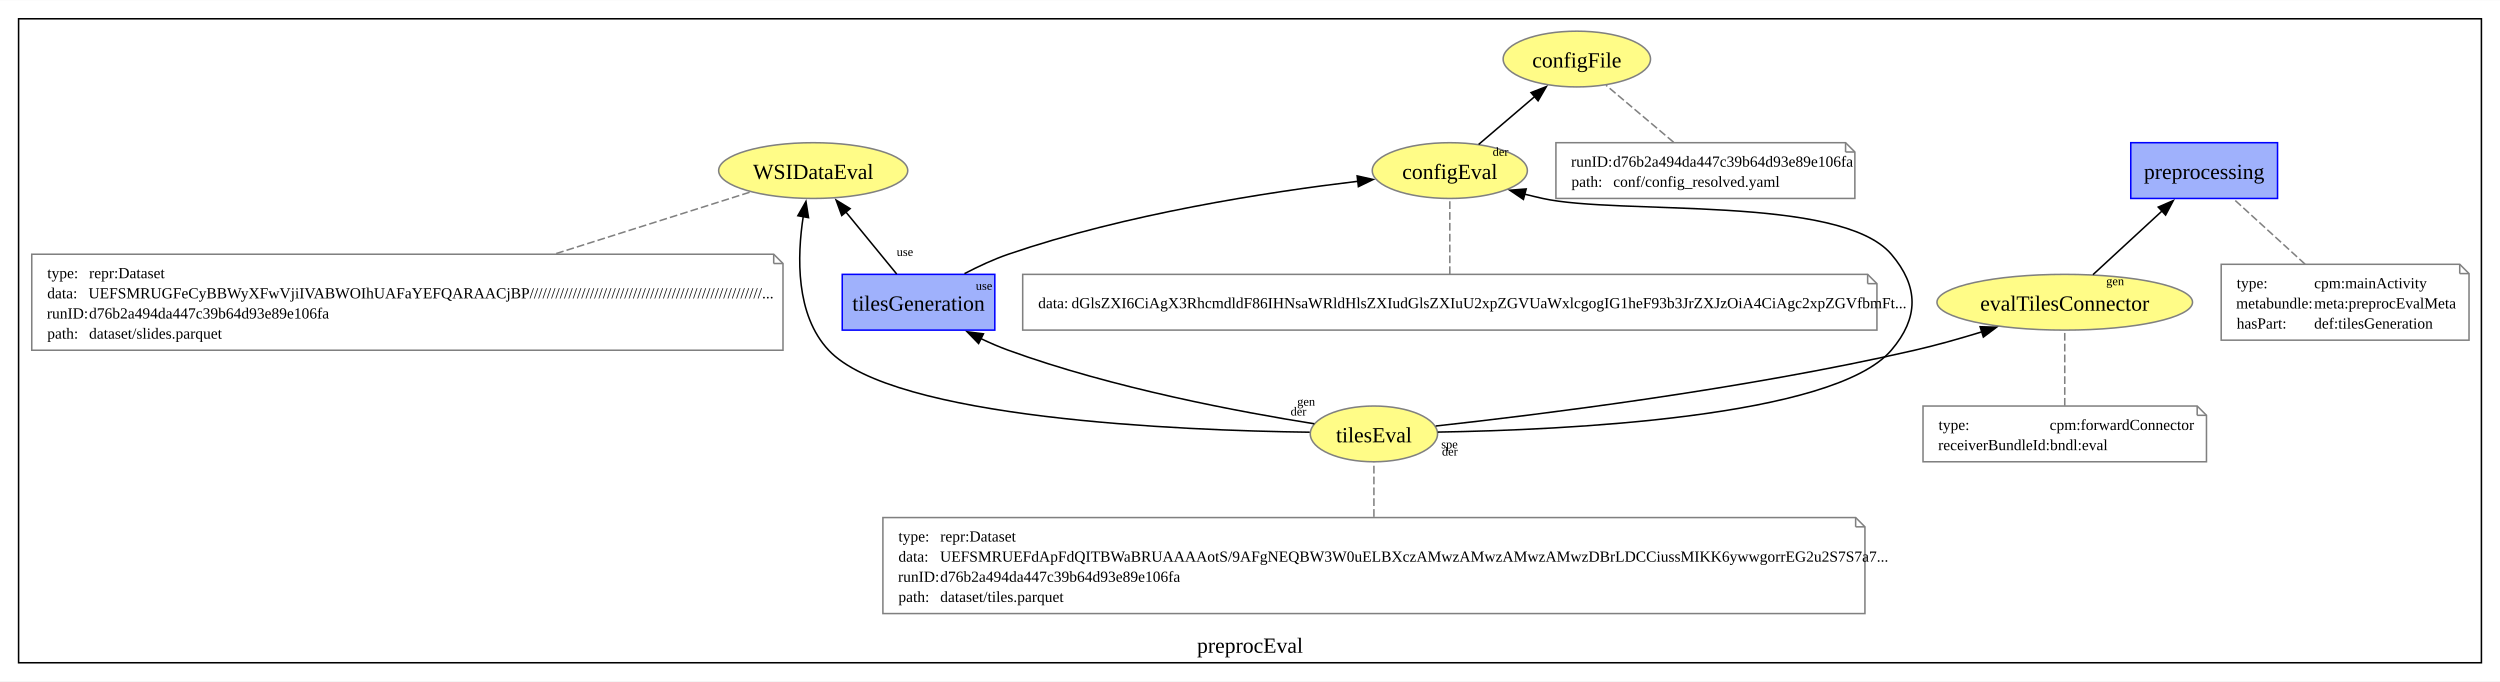
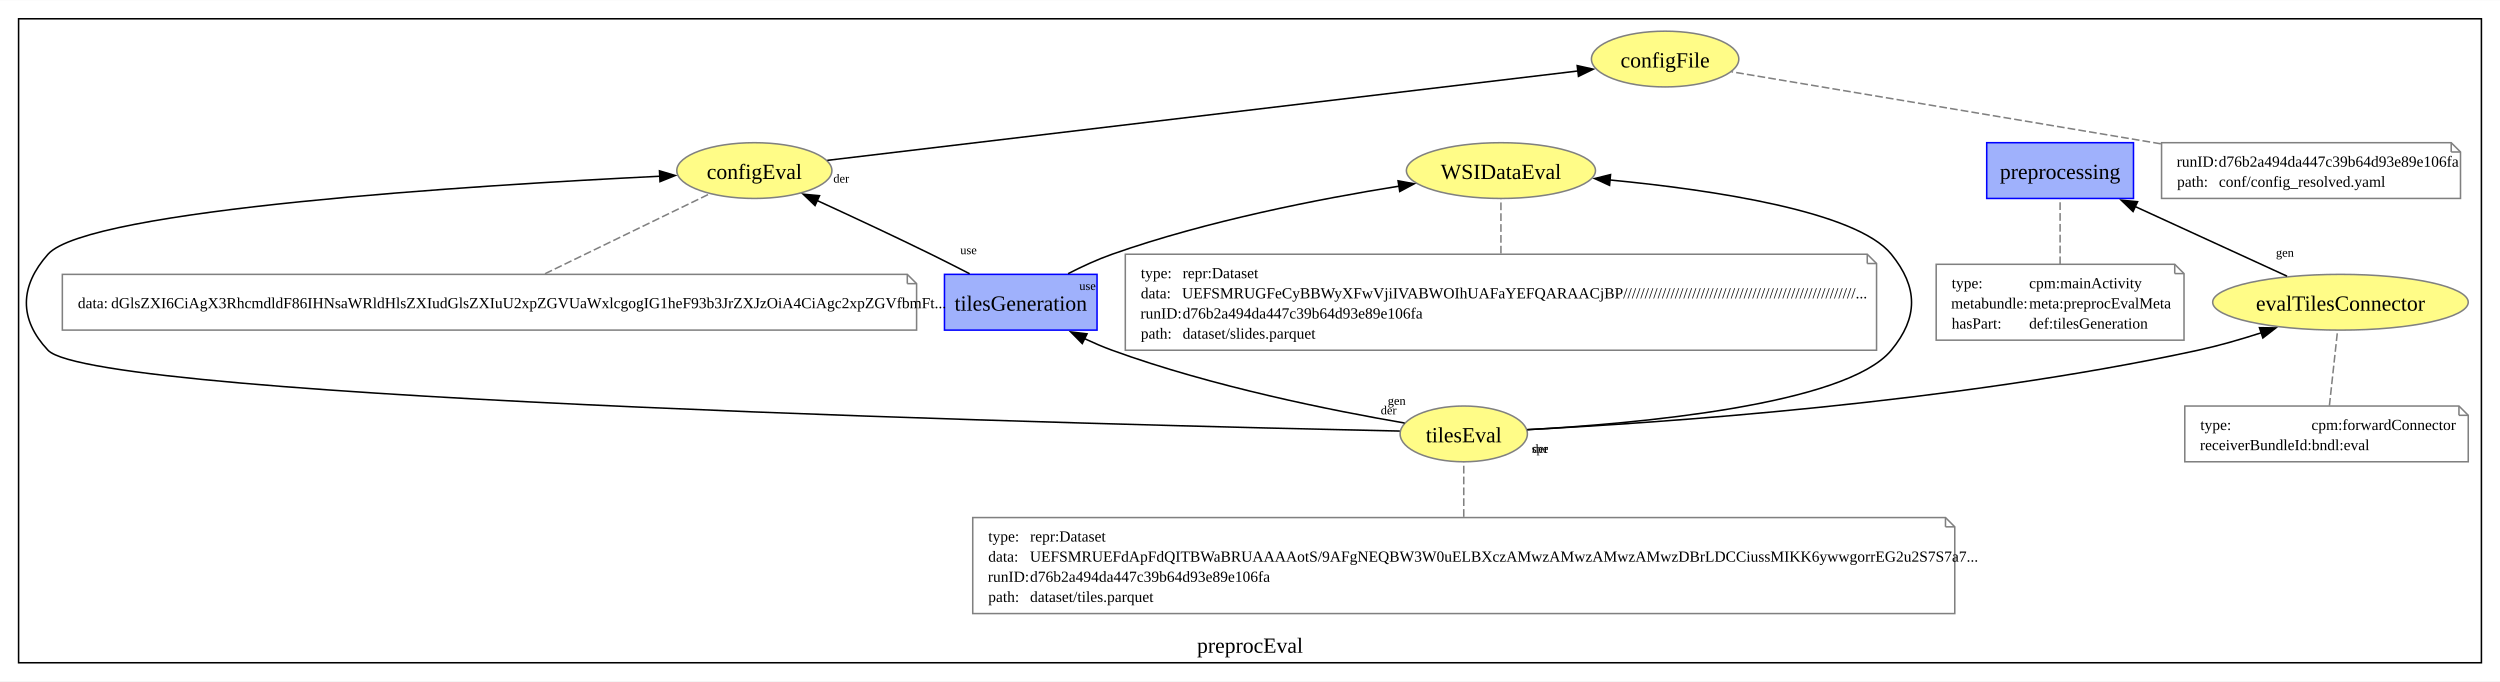
<svg xmlns="http://www.w3.org/2000/svg" xmlns:xlink="http://www.w3.org/1999/xlink" width="1614pt" height="440pt" viewBox="0.00 0.00 1614.00 439.75">
  <g id="graph0" class="graph" transform="scale(1 1) rotate(0) translate(4 435.75)">
    <polygon fill="white" stroke="none" points="-4,4 -4,-435.75 1610,-435.75 1610,4 -4,4" />
    <g id="clust1" class="cluster">
      <g id="a_clust1">
-         <a xlink:href="http://_PLACEHOLER_:8000/api/v1/organizations/ORG/graphs/preprocEval" xlink:title="preprocEval">
+         <a xlink:href="http://10.16.48.121:42069/api/v1/organizations/ORG/graphs/preprocEval" xlink:title="preprocEval">
          <polygon fill="none" stroke="black" points="8,-8 8,-423.75 1598,-423.75 1598,-8 8,-8" />
          <text text-anchor="middle" x="803" y="-14.45" font-family="Times New Roman,serif" font-size="14.00">preprocEval</text>
        </a>
      </g>
    </g>
    <g id="node1" class="node">
      <g id="a_node1">
-         <a xlink:href="https://example.org/preprocessing" xlink:title="preprocessing">
-           <polygon fill="#9fb1fc" stroke="#0000ff" points="1466.38,-343.75 1371.62,-343.75 1371.62,-307.75 1466.38,-307.75 1466.38,-343.75" />
-           <text text-anchor="middle" x="1419" y="-320.32" font-family="Times New Roman,serif" font-size="14.00">preprocessing</text>
-         </a>
-       </g>
-     </g>
-     <g id="node2" class="node">
-       <polygon fill="none" stroke="gray" points="1584,-265.25 1430,-265.25 1430,-216.25 1590,-216.25 1590,-259.25 1584,-265.25" />
-       <polyline fill="none" stroke="gray" points="1584,-265.25 1584,-259.25" />
-       <polyline fill="none" stroke="gray" points="1590,-259.25 1584,-259.25" />
-       <text text-anchor="start" x="1440" y="-249.75" font-family="Times New Roman,serif" font-size="10.00">type:</text>
-       <text text-anchor="start" x="1490" y="-249.75" font-family="Times New Roman,serif" font-size="10.00">cpm:mainActivity</text>
-       <text text-anchor="start" x="1439.62" y="-236.75" font-family="Times New Roman,serif" font-size="10.00">metabundle:</text>
-       <text text-anchor="start" x="1490" y="-236.75" font-family="Times New Roman,serif" font-size="10.00">meta:preprocEvalMeta</text>
-       <text text-anchor="start" x="1440" y="-223.75" font-family="Times New Roman,serif" font-size="10.00">hasPart:</text>
-       <text text-anchor="start" x="1490" y="-223.75" font-family="Times New Roman,serif" font-size="10.00">def:tilesGeneration</text>
-     </g>
-     <g id="edge1" class="edge">
-       <path fill="none" stroke="gray" stroke-dasharray="5,2" d="M1484.17,-265.31C1469.45,-278.73 1451.34,-295.25 1437.95,-307.46" />
-     </g>
-     <g id="node3" class="node">
-       <g id="a_node3">
        <a xlink:href="https://example.org/tilesGeneration" xlink:title="tilesGeneration">
-           <polygon fill="#9fb1fc" stroke="#0000ff" points="638.25,-258.75 539.75,-258.75 539.75,-222.75 638.25,-222.75 638.25,-258.75" />
-           <text text-anchor="middle" x="589" y="-235.32" font-family="Times New Roman,serif" font-size="14.00">tilesGeneration</text>
+           <polygon fill="#9fb1fc" stroke="#0000ff" points="704.25,-258.75 605.75,-258.75 605.75,-222.75 704.25,-222.75 704.25,-258.75" />
+           <text text-anchor="middle" x="655" y="-235.32" font-family="Times New Roman,serif" font-size="14.00">tilesGeneration</text>
        </a>
      </g>
    </g>
    <g id="node10" class="node">
      <g id="a_node10">
        <a xlink:href="https://example.org/configEval" xlink:title="configEval">
-           <ellipse fill="#fffc87" stroke="#808080" cx="932" cy="-325.75" rx="50.07" ry="18" />
-           <text text-anchor="middle" x="932" y="-320.32" font-family="Times New Roman,serif" font-size="14.00">configEval</text>
+           <ellipse fill="#fffc87" stroke="#808080" cx="483" cy="-325.75" rx="50.07" ry="18" />
+           <text text-anchor="middle" x="483" y="-320.32" font-family="Times New Roman,serif" font-size="14.00">configEval</text>
        </a>
      </g>
    </g>
-     <g id="edge8" class="edge">
-       <path fill="none" stroke="black" d="M618.66,-259.21C627.54,-263.85 637.46,-268.47 647,-271.75 722.64,-297.71 814.19,-311.86 872.75,-318.86" />
-       <polygon fill="black" stroke="black" points="872.17,-322.32 882.51,-320 872.98,-315.37 872.17,-322.32" />
-       <text text-anchor="middle" x="631.28" y="-248.76" font-family="Times New Roman,serif" font-size="8.00">use</text>
+     <g id="edge9" class="edge">
+       <path fill="none" stroke="black" d="M622,-259.13C613.86,-263.33 605.14,-267.75 597,-271.75 572.75,-283.65 545.31,-296.43 523.43,-306.46" />
+       <polygon fill="black" stroke="black" points="522.19,-303.18 514.54,-310.52 525.09,-309.54 522.19,-303.18" />
+       <text text-anchor="middle" x="621.28" y="-271.76" font-family="Times New Roman,serif" font-size="8.00">use</text>
    </g>
    <g id="node12" class="node">
      <g id="a_node12">
        <a xlink:href="https://example.org/WSIDataEval" xlink:title="WSIDataEval">
-           <ellipse fill="#fffc87" stroke="#808080" cx="521" cy="-325.75" rx="61.04" ry="18" />
-           <text text-anchor="middle" x="521" y="-320.32" font-family="Times New Roman,serif" font-size="14.00">WSIDataEval</text>
+           <ellipse fill="#fffc87" stroke="#808080" cx="965" cy="-325.75" rx="61.04" ry="18" />
+           <text text-anchor="middle" x="965" y="-320.32" font-family="Times New Roman,serif" font-size="14.00">WSIDataEval</text>
        </a>
      </g>
    </g>
    <g id="edge10" class="edge">
-       <path fill="none" stroke="black" d="M574.91,-258.95C565.36,-270.6 552.59,-286.2 541.87,-299.28" />
-       <polygon fill="black" stroke="black" points="539.43,-296.73 535.8,-306.69 544.84,-301.17 539.43,-296.73" />
-       <text text-anchor="middle" x="580.21" y="-270.63" font-family="Times New Roman,serif" font-size="8.00">use</text>
+       <path fill="none" stroke="black" d="M685.56,-259.2C694.51,-263.79 704.46,-268.38 714,-271.75 775.11,-293.31 847.83,-307.49 899.23,-315.7" />
+       <polygon fill="black" stroke="black" points="898.59,-319.15 909.01,-317.23 899.68,-312.23 898.59,-319.15" />
+       <text text-anchor="middle" x="698.12" y="-248.65" font-family="Times New Roman,serif" font-size="8.00">use</text>
+     </g>
+     <g id="node2" class="node">
+       <g id="a_node2">
+         <a xlink:href="https://example.org/preprocessing" xlink:title="preprocessing">
+           <polygon fill="#9fb1fc" stroke="#0000ff" points="1373.38,-343.75 1278.62,-343.75 1278.62,-307.75 1373.38,-307.75 1373.38,-343.75" />
+           <text text-anchor="middle" x="1326" y="-320.32" font-family="Times New Roman,serif" font-size="14.00">preprocessing</text>
+         </a>
+       </g>
+     </g>
+     <g id="node3" class="node">
+       <polygon fill="none" stroke="gray" points="1400,-265.25 1246,-265.25 1246,-216.25 1406,-216.25 1406,-259.25 1400,-265.25" />
+       <polyline fill="none" stroke="gray" points="1400,-265.25 1400,-259.25" />
+       <polyline fill="none" stroke="gray" points="1406,-259.25 1400,-259.25" />
+       <text text-anchor="start" x="1256" y="-249.75" font-family="Times New Roman,serif" font-size="10.00">type:</text>
+       <text text-anchor="start" x="1306" y="-249.75" font-family="Times New Roman,serif" font-size="10.00">cpm:mainActivity</text>
+       <text text-anchor="start" x="1255.62" y="-236.75" font-family="Times New Roman,serif" font-size="10.00">metabundle:</text>
+       <text text-anchor="start" x="1306" y="-236.75" font-family="Times New Roman,serif" font-size="10.00">meta:preprocEvalMeta</text>
+       <text text-anchor="start" x="1256" y="-223.75" font-family="Times New Roman,serif" font-size="10.00">hasPart:</text>
+       <text text-anchor="start" x="1306" y="-223.75" font-family="Times New Roman,serif" font-size="10.00">def:tilesGeneration</text>
+     </g>
+     <g id="edge1" class="edge">
+       <path fill="none" stroke="gray" stroke-dasharray="5,2" d="M1326,-265.31C1326,-278.73 1326,-295.25 1326,-307.46" />
    </g>
    <g id="node4" class="node">
      <g id="a_node4">
-         <a xlink:href="http://_PLACEHOLER_:8000/api/v1/connectors/evalTilesConnector" xlink:title="evalTilesConnector">
-           <ellipse fill="#fffc87" stroke="#808080" cx="1329" cy="-240.75" rx="82.5" ry="18" />
-           <text text-anchor="middle" x="1329" y="-235.32" font-family="Times New Roman,serif" font-size="14.00">evalTilesConnector</text>
+         <a xlink:href="https://example.org/tilesEval" xlink:title="tilesEval">
+           <ellipse fill="#fffc87" stroke="#808080" cx="941" cy="-155.75" rx="41.08" ry="18" />
+           <text text-anchor="middle" x="941" y="-150.32" font-family="Times New Roman,serif" font-size="14.00">tilesEval</text>
        </a>
      </g>
    </g>
-     <g id="edge13" class="edge">
-       <path fill="none" stroke="black" d="M1347.21,-258.55C1360.09,-270.43 1377.58,-286.55 1392.07,-299.91" />
-       <polygon fill="black" stroke="black" points="1389.36,-302.17 1399.08,-306.38 1394.1,-297.03 1389.36,-302.17" />
-       <text text-anchor="middle" x="1361.53" y="-251.73" font-family="Times New Roman,serif" font-size="8.00">gen</text>
+     <g id="edge12" class="edge">
+       <path fill="none" stroke="black" d="M902.84,-162.76C857.06,-170.62 778.44,-186.24 714,-209.75 708.13,-211.89 702.09,-214.48 696.22,-217.22" />
+       <polygon fill="black" stroke="black" points="694.71,-214.06 687.27,-221.6 697.79,-220.35 694.71,-214.06" />
+       <text text-anchor="middle" x="897.71" y="-174.51" font-family="Times New Roman,serif" font-size="8.00">gen</text>
    </g>
-     <g id="node5" class="node">
-       <polygon fill="none" stroke="gray" points="1414.5,-173.75 1237.5,-173.75 1237.5,-137.75 1420.5,-137.75 1420.5,-167.75 1414.5,-173.75" />
-       <polyline fill="none" stroke="gray" points="1414.5,-173.75 1414.5,-167.75" />
-       <polyline fill="none" stroke="gray" points="1420.5,-167.75 1414.5,-167.75" />
-       <text text-anchor="start" x="1247.5" y="-158.25" font-family="Times New Roman,serif" font-size="10.00">type:</text>
-       <text text-anchor="start" x="1319.25" y="-158.25" font-family="Times New Roman,serif" font-size="10.00">cpm:forwardConnector</text>
-       <text text-anchor="start" x="1247.25" y="-145.25" font-family="Times New Roman,serif" font-size="10.00">receiverBundleId:</text>
-       <text text-anchor="start" x="1319.5" y="-145.25" font-family="Times New Roman,serif" font-size="10.00">bndl:eval</text>
-     </g>
-     <g id="edge2" class="edge">
-       <path fill="none" stroke="gray" stroke-dasharray="5,2" d="M1329,-173.95C1329,-188.1 1329,-208.07 1329,-222.29" />
-     </g>
-     <g id="node6" class="node">
-       <g id="a_node6">
-         <a xlink:href="https://example.org/tilesEval" xlink:title="tilesEval">
-           <ellipse fill="#fffc87" stroke="#808080" cx="883" cy="-155.75" rx="41.08" ry="18" />
-           <text text-anchor="middle" x="883" y="-150.32" font-family="Times New Roman,serif" font-size="14.00">tilesEval</text>
+     <g id="node8" class="node">
+       <g id="a_node8">
+         <a xlink:href="http://10.16.48.121:42069/api/v1/connectors/evalTilesConnector" xlink:title="evalTilesConnector">
+           <ellipse fill="#fffc87" stroke="#808080" cx="1507" cy="-240.75" rx="82.5" ry="18" />
+           <text text-anchor="middle" x="1507" y="-235.32" font-family="Times New Roman,serif" font-size="14.00">evalTilesConnector</text>
        </a>
      </g>
    </g>
    <g id="edge11" class="edge">
-       <path fill="none" stroke="black" d="M844.54,-162.27C797.11,-169.79 714.48,-185.19 647,-209.75 641.14,-211.88 635.12,-214.48 629.28,-217.25" />
-       <polygon fill="black" stroke="black" points="627.78,-214.09 620.39,-221.68 630.91,-220.36 627.78,-214.09" />
-       <text text-anchor="middle" x="839.24" y="-173.96" font-family="Times New Roman,serif" font-size="8.00">gen</text>
+       <path fill="none" stroke="black" d="M982.03,-158.52C1064.77,-162.71 1257.19,-175.57 1415,-209.75 1428.47,-212.67 1442.75,-216.8 1455.95,-221.06" />
+       <polygon fill="black" stroke="black" points="1454.7,-224.33 1465.29,-224.17 1456.91,-217.69 1454.7,-224.33" />
+       <text text-anchor="middle" x="990.23" y="-143.61" font-family="Times New Roman,serif" font-size="8.00">spe</text>
    </g>
-     <g id="edge9" class="edge">
-       <path fill="none" stroke="black" d="M922.88,-160.84C988.08,-167.98 1121.34,-184.38 1232,-209.75 1246.24,-213.01 1261.42,-217.31 1275.44,-221.62" />
-       <polygon fill="black" stroke="black" points="1274.37,-224.95 1284.95,-224.61 1276.46,-218.27 1274.37,-224.95" />
-       <text text-anchor="middle" x="931.78" y="-146.42" font-family="Times New Roman,serif" font-size="8.00">spe</text>
+     <g id="edge13" class="edge">
+       <path fill="none" stroke="black" d="M899.7,-157.58C725.38,-161.3 57.34,-177.6 27,-209.75 8.09,-229.79 8.67,-251.17 27,-271.75 52.84,-300.77 303.91,-316.33 422.08,-322.1" />
+       <polygon fill="black" stroke="black" points="421.76,-325.59 431.92,-322.57 422.1,-318.6 421.76,-325.59" />
+       <text text-anchor="middle" x="892.5" y="-168.39" font-family="Times New Roman,serif" font-size="8.00">der</text>
    </g>
-     <g id="edge12" class="edge">
-       <path fill="none" stroke="black" d="M924.21,-156.92C1005.05,-158.23 1179.78,-166.16 1217,-209.75 1234.89,-230.71 1234.88,-250.78 1217,-271.75 1184.14,-310.28 1041.44,-296.83 992,-307.75 988.18,-308.59 984.25,-309.54 980.31,-310.53" />
-       <polygon fill="black" stroke="black" points="979.51,-307.13 970.74,-313.07 981.3,-313.89 979.51,-307.13" />
-       <text text-anchor="middle" x="932.01" y="-141.76" font-family="Times New Roman,serif" font-size="8.00">der</text>
+     <g id="edge8" class="edge">
+       <path fill="none" stroke="black" d="M982.06,-158.45C1051.55,-162.29 1187.67,-174.25 1217,-209.75 1234.55,-230.99 1234.36,-250.35 1217,-271.75 1194.46,-299.52 1101.67,-313.28 1035.23,-319.7" />
+       <polygon fill="black" stroke="black" points="1035.13,-316.19 1025.49,-320.6 1035.77,-323.16 1035.13,-316.19" />
+       <text text-anchor="middle" x="990.35" y="-143.6" font-family="Times New Roman,serif" font-size="8.00">der</text>
    </g>
-     <g id="edge7" class="edge">
-       <path fill="none" stroke="black" d="M841.53,-156.84C757.71,-157.95 572.57,-165.49 531,-209.75 509.58,-232.55 510.57,-270.3 514.6,-296.29" />
-       <polygon fill="black" stroke="black" points="511.1,-296.61 516.32,-305.82 517.98,-295.36 511.1,-296.61" />
-       <text text-anchor="middle" x="834.29" y="-167.62" font-family="Times New Roman,serif" font-size="8.00">der</text>
+     <g id="node5" class="node">
+       <polygon fill="none" stroke="gray" points="1252,-101.75 624,-101.75 624,-39.75 1258,-39.75 1258,-95.75 1252,-101.75" />
+       <polyline fill="none" stroke="gray" points="1252,-101.75 1252,-95.75" />
+       <polyline fill="none" stroke="gray" points="1258,-95.75 1252,-95.75" />
+       <text text-anchor="start" x="634" y="-86.25" font-family="Times New Roman,serif" font-size="10.00">type:</text>
+       <text text-anchor="start" x="661" y="-86.25" font-family="Times New Roman,serif" font-size="10.00">repr:Dataset</text>
+       <text text-anchor="start" x="634" y="-73.25" font-family="Times New Roman,serif" font-size="10.00">data:</text>
+       <text text-anchor="start" x="660.88" y="-73.25" font-family="Times New Roman,serif" font-size="10.00">UEFSMRUEFdApFdQITBWaBRUAAAAotS/9AFgNEQBW3W0uELBXczAMwzAMwzAMwzAMwzDBrLDCCiussMIKK6ywwgorrEG2u2S7S7a7...</text>
+       <text text-anchor="start" x="633.75" y="-60.25" font-family="Times New Roman,serif" font-size="10.00">runID:</text>
+       <text text-anchor="start" x="661" y="-60.25" font-family="Times New Roman,serif" font-size="10.00">d76b2a494da447c39b64d93e89e106fa</text>
+       <text text-anchor="start" x="634" y="-47.25" font-family="Times New Roman,serif" font-size="10.00">path:</text>
+       <text text-anchor="start" x="661" y="-47.25" font-family="Times New Roman,serif" font-size="10.00">dataset/tiles.parquet</text>
    </g>
-     <g id="node7" class="node">
-       <polygon fill="none" stroke="gray" points="1194,-101.75 566,-101.75 566,-39.75 1200,-39.75 1200,-95.75 1194,-101.75" />
-       <polyline fill="none" stroke="gray" points="1194,-101.75 1194,-95.75" />
-       <polyline fill="none" stroke="gray" points="1200,-95.75 1194,-95.75" />
-       <text text-anchor="start" x="576" y="-86.25" font-family="Times New Roman,serif" font-size="10.00">type:</text>
-       <text text-anchor="start" x="603" y="-86.25" font-family="Times New Roman,serif" font-size="10.00">repr:Dataset</text>
-       <text text-anchor="start" x="576" y="-73.25" font-family="Times New Roman,serif" font-size="10.00">data:</text>
-       <text text-anchor="start" x="602.88" y="-73.25" font-family="Times New Roman,serif" font-size="10.00">UEFSMRUEFdApFdQITBWaBRUAAAAotS/9AFgNEQBW3W0uELBXczAMwzAMwzAMwzAMwzDBrLDCCiussMIKK6ywwgorrEG2u2S7S7a7...</text>
-       <text text-anchor="start" x="575.75" y="-60.25" font-family="Times New Roman,serif" font-size="10.00">runID:</text>
-       <text text-anchor="start" x="603" y="-60.25" font-family="Times New Roman,serif" font-size="10.00">d76b2a494da447c39b64d93e89e106fa</text>
-       <text text-anchor="start" x="576" y="-47.25" font-family="Times New Roman,serif" font-size="10.00">path:</text>
-       <text text-anchor="start" x="603" y="-47.25" font-family="Times New Roman,serif" font-size="10.00">dataset/tiles.parquet</text>
+     <g id="edge2" class="edge">
+       <path fill="none" stroke="gray" stroke-dasharray="5,2" d="M941,-102.18C941,-114.03 941,-127.17 941,-137.35" />
    </g>
-     <g id="edge3" class="edge">
-       <path fill="none" stroke="gray" stroke-dasharray="5,2" d="M883,-102.18C883,-114.03 883,-127.17 883,-137.35" />
-     </g>
-     <g id="node8" class="node">
-       <g id="a_node8">
+     <g id="node6" class="node">
+       <g id="a_node6">
        <a xlink:href="https://example.org/configFile" xlink:title="configFile">
-           <ellipse fill="#fffc87" stroke="#808080" cx="1014" cy="-397.75" rx="47.57" ry="18" />
-           <text text-anchor="middle" x="1014" y="-392.32" font-family="Times New Roman,serif" font-size="14.00">configFile</text>
+           <ellipse fill="#fffc87" stroke="#808080" cx="1071" cy="-397.75" rx="47.57" ry="18" />
+           <text text-anchor="middle" x="1071" y="-392.32" font-family="Times New Roman,serif" font-size="14.00">configFile</text>
        </a>
      </g>
    </g>
+     <g id="node7" class="node">
+       <polygon fill="none" stroke="gray" points="1578.5,-343.75 1391.5,-343.75 1391.5,-307.75 1584.5,-307.75 1584.5,-337.75 1578.5,-343.75" />
+       <polyline fill="none" stroke="gray" points="1578.5,-343.75 1578.5,-337.75" />
+       <polyline fill="none" stroke="gray" points="1584.5,-337.75 1578.5,-337.75" />
+       <text text-anchor="start" x="1401.25" y="-328.25" font-family="Times New Roman,serif" font-size="10.00">runID:</text>
+       <text text-anchor="start" x="1428.38" y="-328.25" font-family="Times New Roman,serif" font-size="10.00">d76b2a494da447c39b64d93e89e106fa</text>
+       <text text-anchor="start" x="1401.5" y="-315.25" font-family="Times New Roman,serif" font-size="10.00">path:</text>
+       <text text-anchor="start" x="1428.5" y="-315.25" font-family="Times New Roman,serif" font-size="10.00">conf/config_resolved.yaml</text>
+     </g>
+     <g id="edge3" class="edge">
+       <path fill="none" stroke="gray" stroke-dasharray="5,2" d="M1391.02,-343.03C1303.43,-357.73 1178.63,-378.68 1113.8,-389.56" />
+     </g>
+     <g id="edge7" class="edge">
+       <path fill="none" stroke="black" d="M1472.53,-257.56C1444.7,-270.32 1405.22,-288.42 1374.24,-302.63" />
+       <polygon fill="black" stroke="black" points="1373.1,-299.3 1365.47,-306.65 1376.02,-305.66 1373.1,-299.3" />
+       <text text-anchor="middle" x="1471.13" y="-270.14" font-family="Times New Roman,serif" font-size="8.00">gen</text>
+     </g>
    <g id="node9" class="node">
-       <polygon fill="none" stroke="gray" points="1187.5,-343.75 1000.5,-343.75 1000.5,-307.75 1193.5,-307.75 1193.5,-337.75 1187.5,-343.75" />
-       <polyline fill="none" stroke="gray" points="1187.5,-343.75 1187.5,-337.75" />
-       <polyline fill="none" stroke="gray" points="1193.5,-337.75 1187.5,-337.75" />
-       <text text-anchor="start" x="1010.25" y="-328.25" font-family="Times New Roman,serif" font-size="10.00">runID:</text>
-       <text text-anchor="start" x="1037.38" y="-328.25" font-family="Times New Roman,serif" font-size="10.00">d76b2a494da447c39b64d93e89e106fa</text>
-       <text text-anchor="start" x="1010.5" y="-315.25" font-family="Times New Roman,serif" font-size="10.00">path:</text>
-       <text text-anchor="start" x="1037.5" y="-315.25" font-family="Times New Roman,serif" font-size="10.00">conf/config_resolved.yaml</text>
+       <polygon fill="none" stroke="gray" points="1583.5,-173.75 1406.5,-173.75 1406.5,-137.75 1589.5,-137.75 1589.5,-167.75 1583.5,-173.75" />
+       <polyline fill="none" stroke="gray" points="1583.5,-173.75 1583.5,-167.75" />
+       <polyline fill="none" stroke="gray" points="1589.5,-167.75 1583.5,-167.75" />
+       <text text-anchor="start" x="1416.5" y="-158.25" font-family="Times New Roman,serif" font-size="10.00">type:</text>
+       <text text-anchor="start" x="1488.25" y="-158.25" font-family="Times New Roman,serif" font-size="10.00">cpm:forwardConnector</text>
+       <text text-anchor="start" x="1416.25" y="-145.25" font-family="Times New Roman,serif" font-size="10.00">receiverBundleId:</text>
+       <text text-anchor="start" x="1488.5" y="-145.25" font-family="Times New Roman,serif" font-size="10.00">bndl:eval</text>
    </g>
    <g id="edge4" class="edge">
-       <path fill="none" stroke="gray" stroke-dasharray="5,2" d="M1076.48,-344.05C1063.14,-355.31 1045.86,-369.88 1032.86,-380.84" />
+       <path fill="none" stroke="gray" stroke-dasharray="5,2" d="M1499.86,-173.95C1501.4,-188.1 1503.56,-208.07 1505.11,-222.29" />
    </g>
    <g id="edge14" class="edge">
-       <path fill="none" stroke="black" d="M950.61,-342.63C961.3,-351.76 974.93,-363.39 986.8,-373.53" />
-       <polygon fill="black" stroke="black" points="984.44,-376.12 994.32,-379.95 988.98,-370.79 984.44,-376.12" />
-       <text text-anchor="middle" x="964.75" y="-335.27" font-family="Times New Roman,serif" font-size="8.00">der</text>
+       <path fill="none" stroke="black" d="M530.12,-332.36C637.36,-345.13 899.23,-376.3 1014.71,-390.05" />
+       <polygon fill="black" stroke="black" points="1014.23,-393.52 1024.58,-391.22 1015.06,-386.57 1014.23,-393.52" />
+       <text text-anchor="middle" x="539.11" y="-318" font-family="Times New Roman,serif" font-size="8.00">der</text>
    </g>
    <g id="node11" class="node">
-       <polygon fill="none" stroke="gray" points="1201.75,-258.75 656.25,-258.75 656.25,-222.75 1207.75,-222.75 1207.75,-252.75 1201.75,-258.75" />
-       <polyline fill="none" stroke="gray" points="1201.75,-258.75 1201.75,-252.75" />
-       <polyline fill="none" stroke="gray" points="1207.75,-252.75 1201.75,-252.75" />
-       <text text-anchor="start" x="666.25" y="-236.88" font-family="Times New Roman,serif" font-size="10.00">data:</text>
-       <text text-anchor="start" x="687.75" y="-236.88" font-family="Times New Roman,serif" font-size="10.00">dGlsZXI6CiAgX3RhcmdldF86IHNsaWRldHlsZXIudGlsZXIuU2xpZGVUaWxlcgogIG1heF93b3JrZXJzOiA4CiAgc2xpZGVfbmFt...</text>
+       <polygon fill="none" stroke="gray" points="581.75,-258.75 36.25,-258.75 36.25,-222.75 587.75,-222.75 587.75,-252.75 581.75,-258.75" />
+       <polyline fill="none" stroke="gray" points="581.75,-258.75 581.75,-252.75" />
+       <polyline fill="none" stroke="gray" points="587.75,-252.75 581.75,-252.75" />
+       <text text-anchor="start" x="46.25" y="-236.88" font-family="Times New Roman,serif" font-size="10.00">data:</text>
+       <text text-anchor="start" x="67.75" y="-236.88" font-family="Times New Roman,serif" font-size="10.00">dGlsZXI6CiAgX3RhcmdldF86IHNsaWRldHlsZXIudGlsZXIuU2xpZGVUaWxlcgogIG1heF93b3JrZXJzOiA4CiAgc2xpZGVfbmFt...</text>
    </g>
    <g id="edge5" class="edge">
-       <path fill="none" stroke="gray" stroke-dasharray="5,2" d="M932,-258.95C932,-273.1 932,-293.07 932,-307.29" />
+       <path fill="none" stroke="gray" stroke-dasharray="5,2" d="M347.85,-259.15C379.38,-274.46 424.71,-296.46 454.01,-310.68" />
    </g>
    <g id="node13" class="node">
-       <polygon fill="none" stroke="gray" points="495.5,-271.75 16.5,-271.75 16.5,-209.75 501.5,-209.75 501.5,-265.75 495.5,-271.75" />
-       <polyline fill="none" stroke="gray" points="495.5,-271.75 495.5,-265.75" />
-       <polyline fill="none" stroke="gray" points="501.5,-265.75 495.5,-265.75" />
-       <text text-anchor="start" x="26.5" y="-256.25" font-family="Times New Roman,serif" font-size="10.00">type:</text>
-       <text text-anchor="start" x="53.5" y="-256.25" font-family="Times New Roman,serif" font-size="10.00">repr:Dataset</text>
-       <text text-anchor="start" x="26.5" y="-243.25" font-family="Times New Roman,serif" font-size="10.00">data:</text>
-       <text text-anchor="start" x="53.12" y="-243.25" font-family="Times New Roman,serif" font-size="10.00">UEFSMRUGFeCyBBWyXFwVjiIVABWOIhUAFaYEFQARAACjBP//////////////////////////////////////////////////////...</text>
-       <text text-anchor="start" x="26.25" y="-230.25" font-family="Times New Roman,serif" font-size="10.00">runID:</text>
-       <text text-anchor="start" x="53.5" y="-230.25" font-family="Times New Roman,serif" font-size="10.00">d76b2a494da447c39b64d93e89e106fa</text>
-       <text text-anchor="start" x="26.5" y="-217.25" font-family="Times New Roman,serif" font-size="10.00">path:</text>
-       <text text-anchor="start" x="53.5" y="-217.25" font-family="Times New Roman,serif" font-size="10.00">dataset/slides.parquet</text>
+       <polygon fill="none" stroke="gray" points="1201.5,-271.75 722.5,-271.75 722.5,-209.75 1207.5,-209.75 1207.5,-265.75 1201.5,-271.75" />
+       <polyline fill="none" stroke="gray" points="1201.5,-271.75 1201.5,-265.75" />
+       <polyline fill="none" stroke="gray" points="1207.5,-265.75 1201.5,-265.75" />
+       <text text-anchor="start" x="732.5" y="-256.25" font-family="Times New Roman,serif" font-size="10.00">type:</text>
+       <text text-anchor="start" x="759.5" y="-256.25" font-family="Times New Roman,serif" font-size="10.00">repr:Dataset</text>
+       <text text-anchor="start" x="732.5" y="-243.25" font-family="Times New Roman,serif" font-size="10.00">data:</text>
+       <text text-anchor="start" x="759.12" y="-243.25" font-family="Times New Roman,serif" font-size="10.00">UEFSMRUGFeCyBBWyXFwVjiIVABWOIhUAFaYEFQARAACjBP//////////////////////////////////////////////////////...</text>
+       <text text-anchor="start" x="732.25" y="-230.25" font-family="Times New Roman,serif" font-size="10.00">runID:</text>
+       <text text-anchor="start" x="759.5" y="-230.25" font-family="Times New Roman,serif" font-size="10.00">d76b2a494da447c39b64d93e89e106fa</text>
+       <text text-anchor="start" x="732.5" y="-217.25" font-family="Times New Roman,serif" font-size="10.00">path:</text>
+       <text text-anchor="start" x="759.5" y="-217.25" font-family="Times New Roman,serif" font-size="10.00">dataset/slides.parquet</text>
    </g>
    <g id="edge6" class="edge">
-       <path fill="none" stroke="gray" stroke-dasharray="5,2" d="M355.07,-272.18C398.3,-285.88 447,-301.31 480.4,-311.89" />
+       <path fill="none" stroke="gray" stroke-dasharray="5,2" d="M965,-272.18C965,-284.03 965,-297.17 965,-307.35" />
    </g>
  </g>
</svg>
